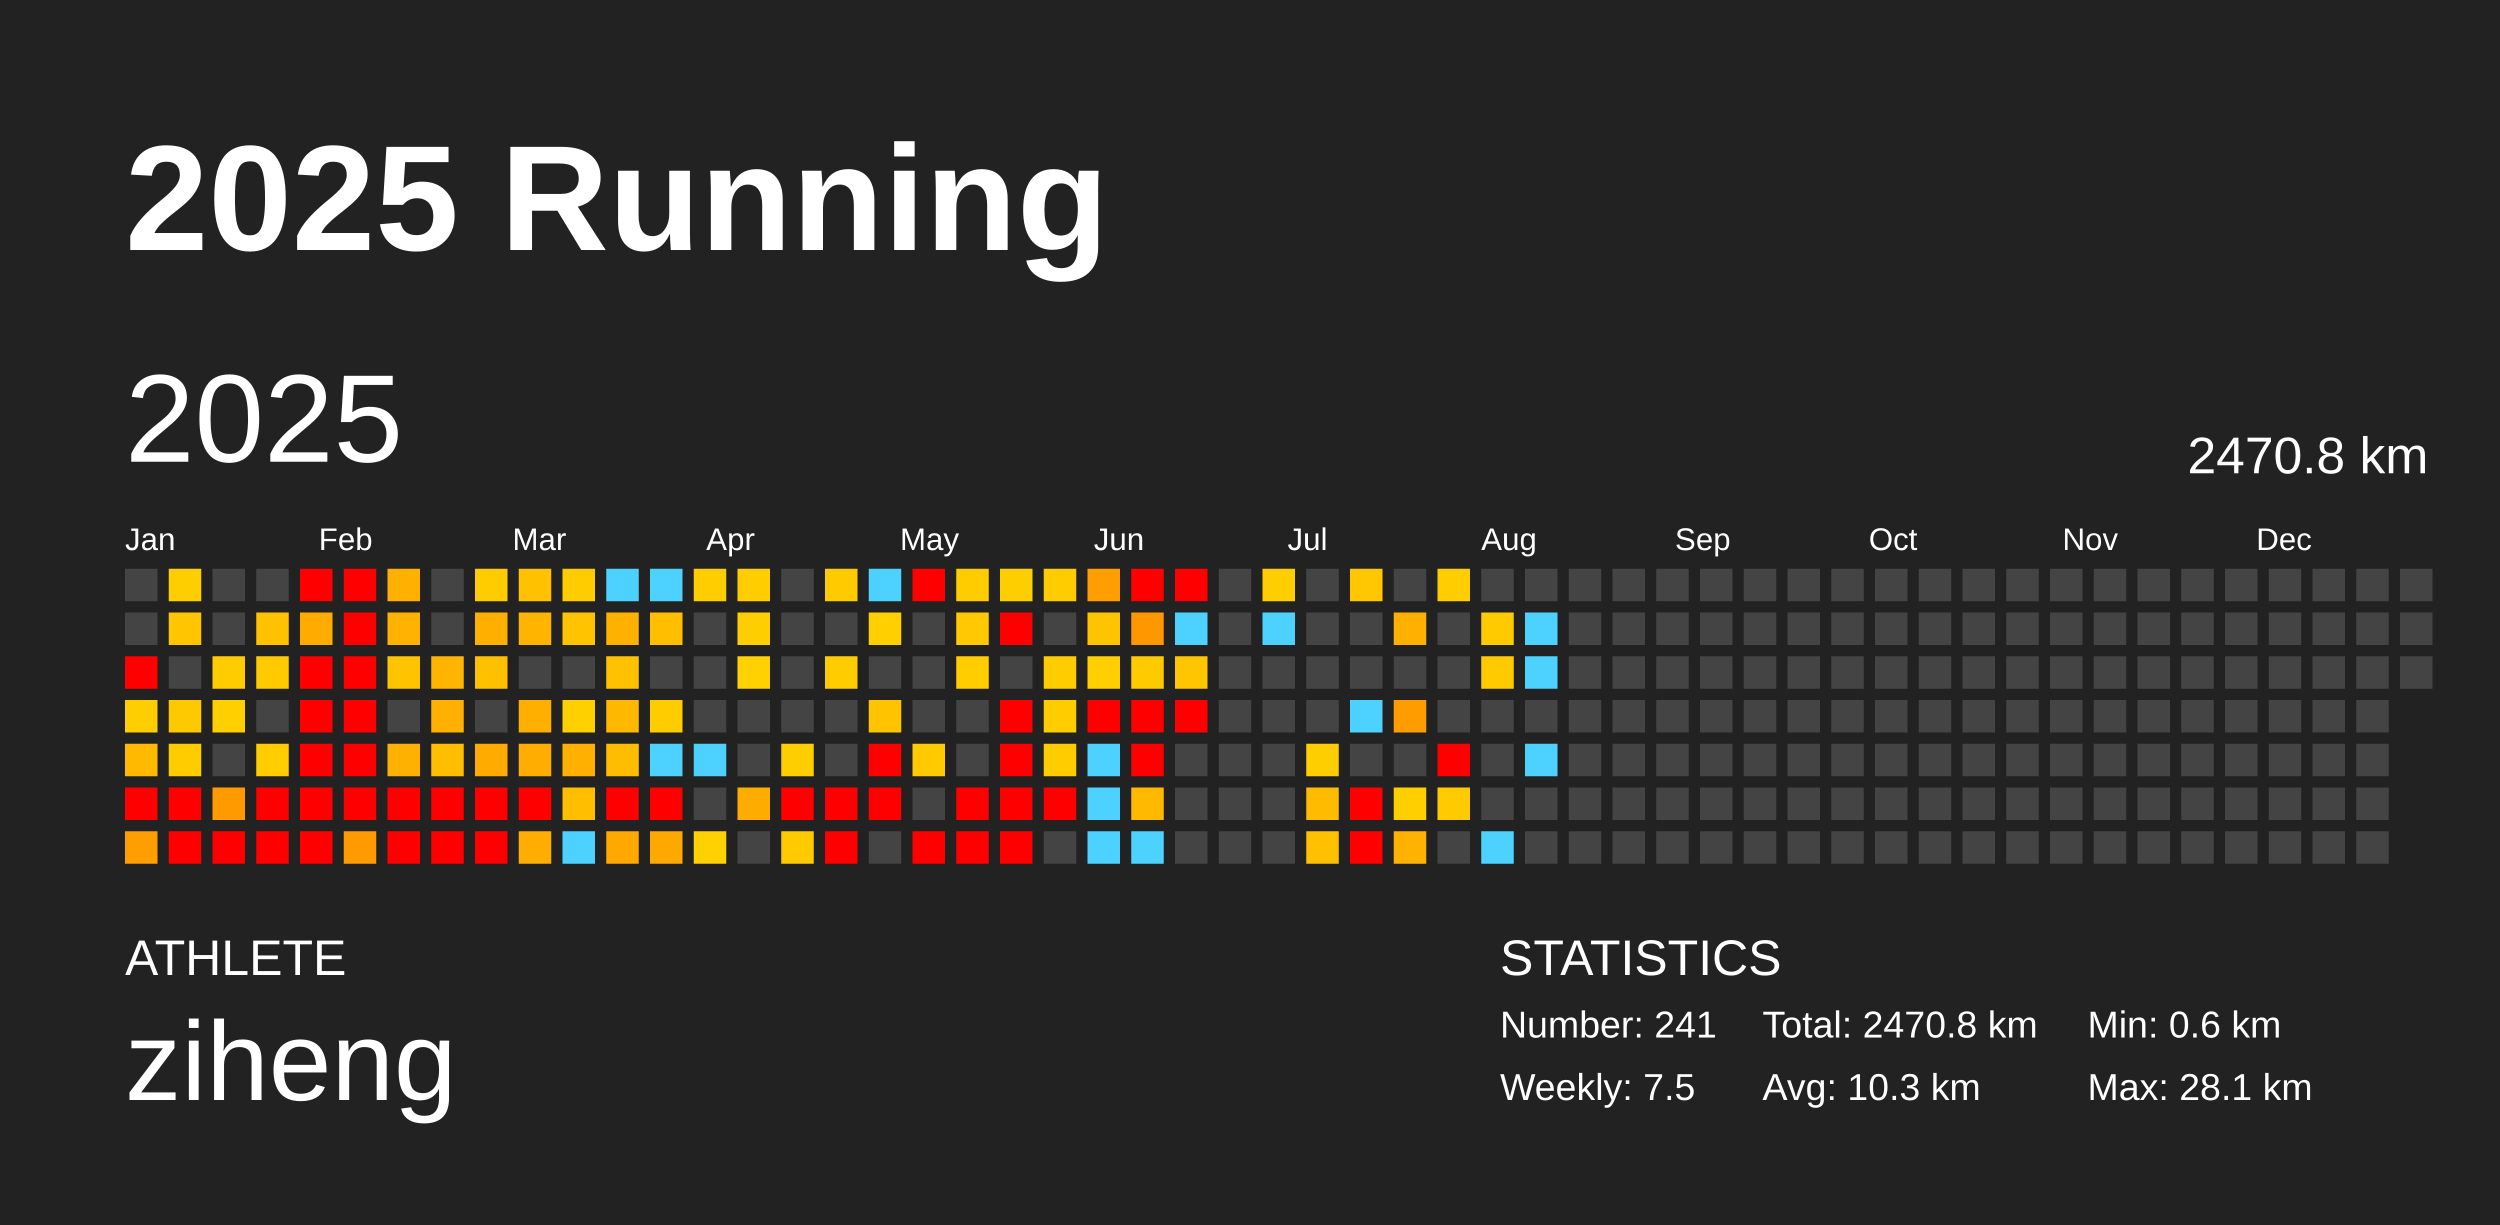
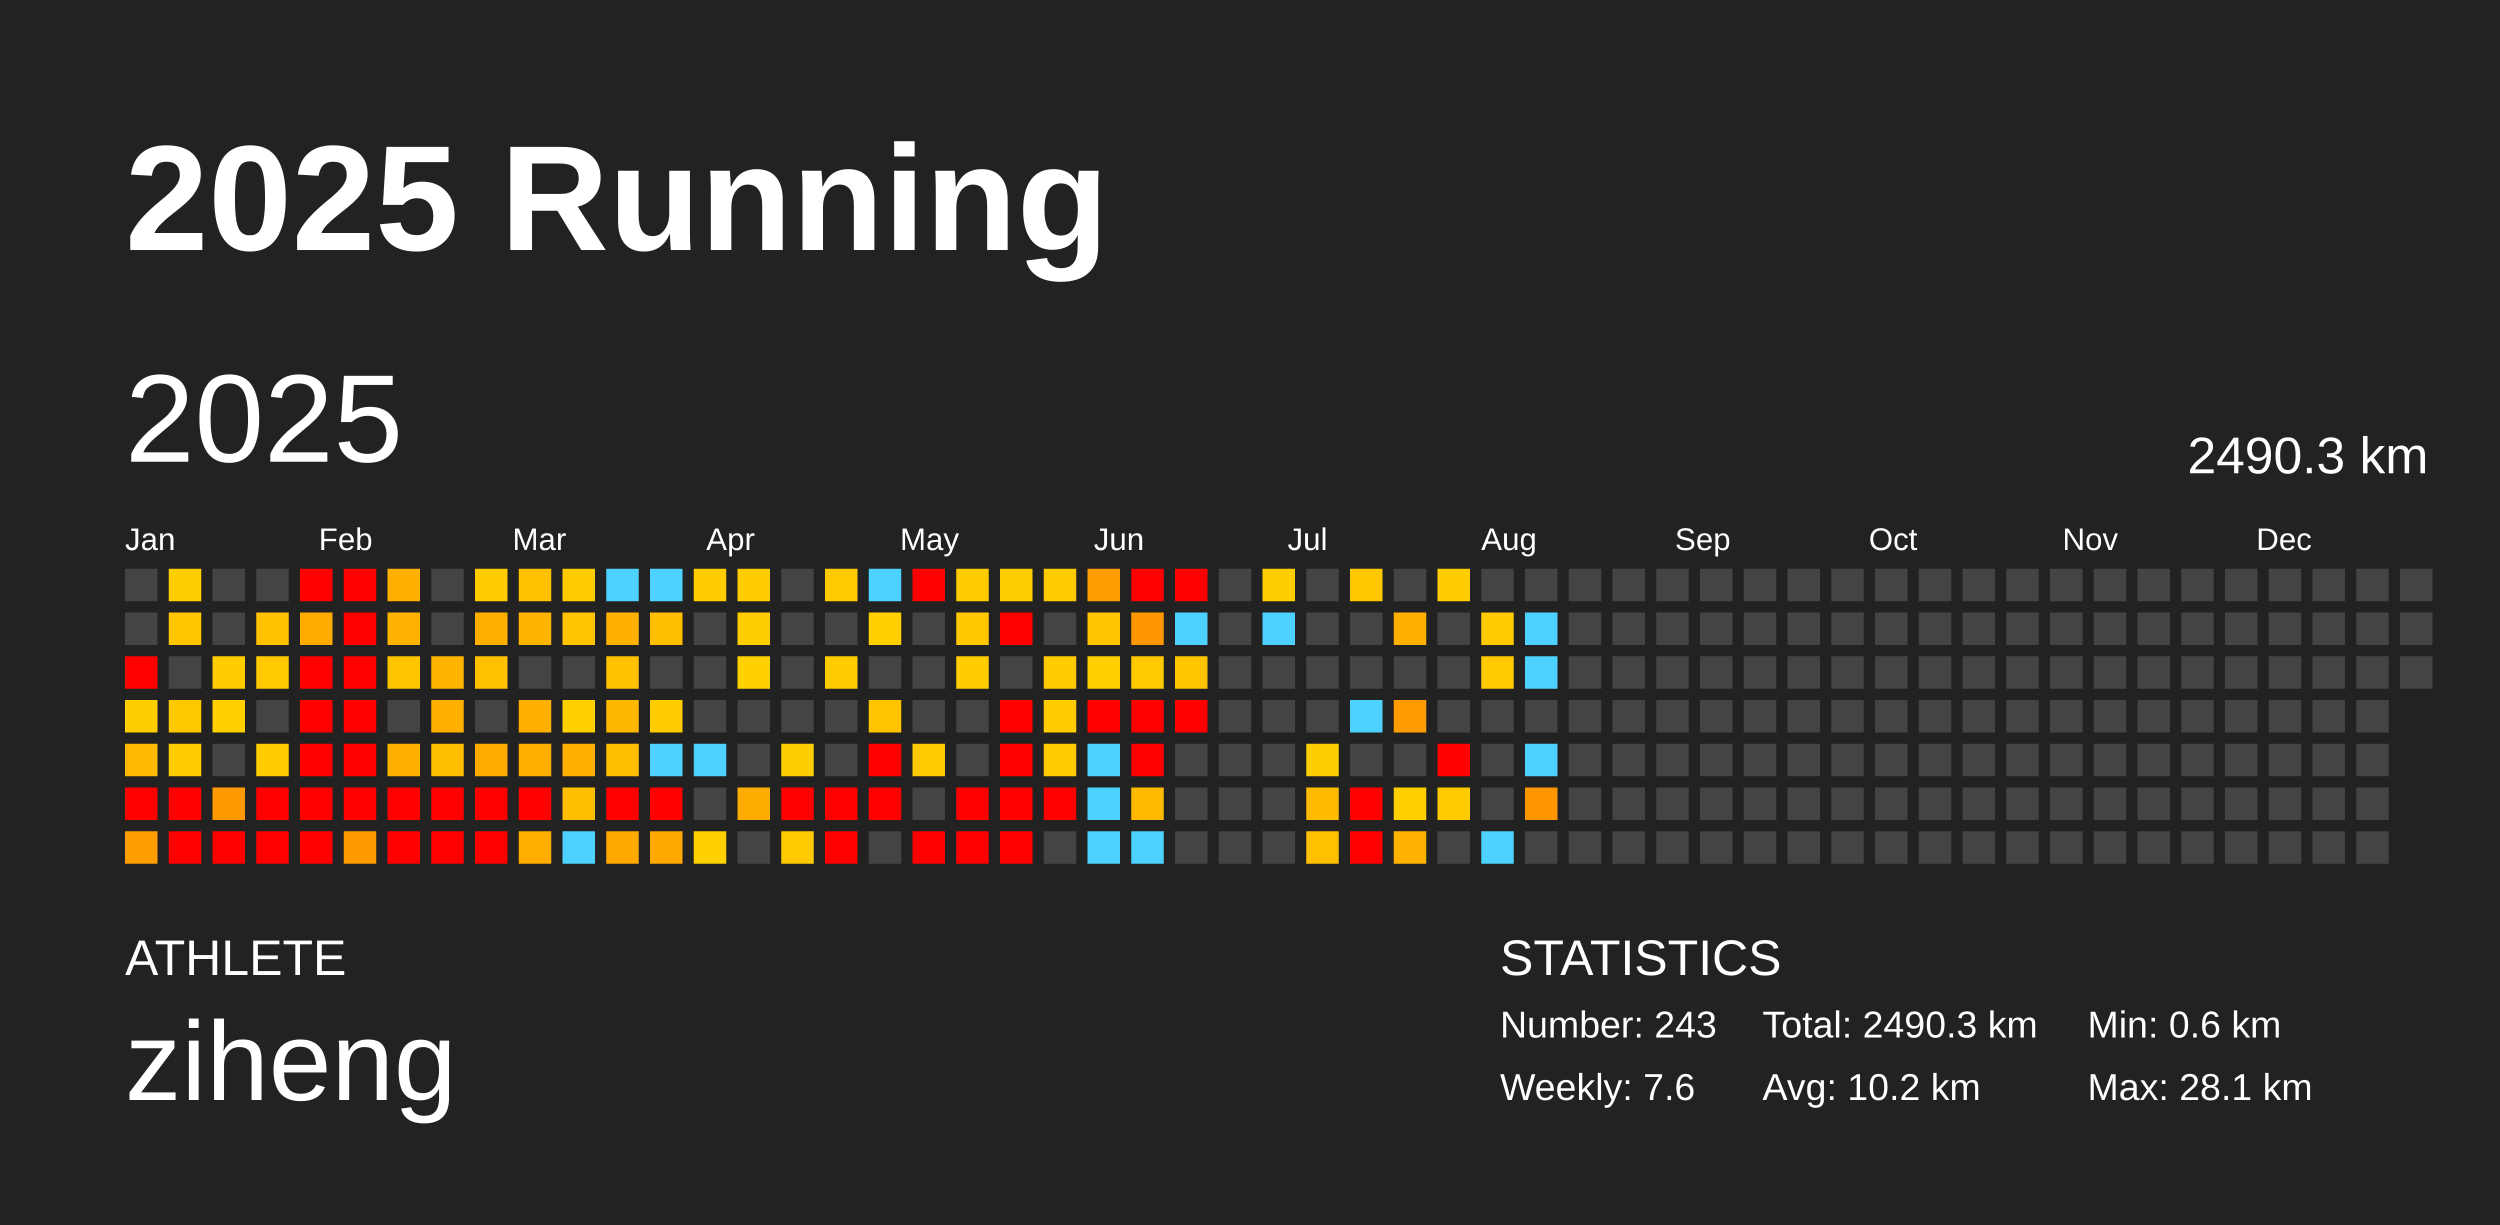
<svg xmlns="http://www.w3.org/2000/svg" baseProfile="full" height="98mm" version="1.1" viewBox="0,0,200,98" width="200mm">
  <defs />
  <rect fill="#222222" height="98" width="200" x="0" y="0" />
  <text fill="#FFFFFF" style="font-size:12px; font-family:Arial; font-weight:bold;" x="10" y="20">2025 Running</text>
  <text fill="#FFFFFF" style="font-size:4px; font-family:Arial" x="10" y="78">ATHLETE</text>
  <text fill="#FFFFFF" style="font-size:9px; font-family:Arial" x="10" y="88">ziheng</text>
  <text fill="#FFFFFF" style="font-size:4px; font-family:Arial" x="120" y="78">STATISTICS</text>
-   <text fill="#FFFFFF" style="font-size:3px; font-family:Arial" x="120" y="83">Number: 241</text>
-   <text fill="#FFFFFF" style="font-size:3px; font-family:Arial" x="120" y="88">Weekly: 7.5</text>
-   <text fill="#FFFFFF" style="font-size:3px; font-family:Arial" x="141" y="83">Total: 2470.8 km</text>
-   <text fill="#FFFFFF" style="font-size:3px; font-family:Arial" x="141" y="88">Avg: 10.3 km</text>
+   <text fill="#FFFFFF" style="font-size:3px; font-family:Arial" x="120" y="83">Number: 243</text>
+   <text fill="#FFFFFF" style="font-size:3px; font-family:Arial" x="120" y="88">Weekly: 7.6</text>
+   <text fill="#FFFFFF" style="font-size:3px; font-family:Arial" x="141" y="83">Total: 2490.3 km</text>
+   <text fill="#FFFFFF" style="font-size:3px; font-family:Arial" x="141" y="88">Avg: 10.2 km</text>
  <text fill="#FFFFFF" style="font-size:3px; font-family:Arial" x="167" y="83">Min: 0.6 km</text>
  <text fill="#FFFFFF" style="font-size:3px; font-family:Arial" x="167" y="88">Max: 28.1 km</text>
  <text dominant-baseline="hanging" fill="#FFFFFF" style="font-size:10.0px; font-family:Arial;" x="10" y="30">2025</text>
-   <text dominant-baseline="hanging" fill="#FFFFFF" style="font-size:4.125px; font-family:Arial;" x="175" y="35">2470.8 km</text>
+   <text dominant-baseline="hanging" fill="#FFFFFF" style="font-size:4.125px; font-family:Arial;" x="175" y="35">2490.3 km</text>
  <text fill="#FFFFFF" style="font-size:2.5px; font-family:Arial" x="10.0" y="44">Jan</text>
  <text fill="#FFFFFF" style="font-size:2.5px; font-family:Arial" x="25.5" y="44">Feb</text>
  <text fill="#FFFFFF" style="font-size:2.5px; font-family:Arial" x="41.0" y="44">Mar</text>
  <text fill="#FFFFFF" style="font-size:2.5px; font-family:Arial" x="56.5" y="44">Apr</text>
  <text fill="#FFFFFF" style="font-size:2.5px; font-family:Arial" x="72.0" y="44">May</text>
  <text fill="#FFFFFF" style="font-size:2.5px; font-family:Arial" x="87.5" y="44">Jun</text>
  <text fill="#FFFFFF" style="font-size:2.5px; font-family:Arial" x="103.0" y="44">Jul</text>
  <text fill="#FFFFFF" style="font-size:2.5px; font-family:Arial" x="118.5" y="44">Aug</text>
  <text fill="#FFFFFF" style="font-size:2.5px; font-family:Arial" x="134.0" y="44">Sep</text>
  <text fill="#FFFFFF" style="font-size:2.5px; font-family:Arial" x="149.5" y="44">Oct</text>
  <text fill="#FFFFFF" style="font-size:2.5px; font-family:Arial" x="165.0" y="44">Nov</text>
  <text fill="#FFFFFF" style="font-size:2.5px; font-family:Arial" x="180.5" y="44">Dec</text>
  <rect fill="#444444" height="2.6" width="2.6" x="10.0" y="45.5" />
  <rect fill="#444444" height="2.6" width="2.6" x="10.0" y="49.0" />
  <rect fill="red" height="2.6" width="2.6" x="10.0" y="52.5" />
  <rect fill="#ffce00" height="2.6" width="2.6" x="10.0" y="56.0" />
  <rect fill="#ffb900" height="2.6" width="2.6" x="10.0" y="59.5" />
  <rect fill="red" height="2.6" width="2.6" x="10.0" y="63.0" />
  <rect fill="#ff9e00" height="2.6" width="2.6" x="10.0" y="66.5" />
  <rect fill="#ffce00" height="2.6" width="2.6" x="13.5" y="45.5" />
  <rect fill="#ffc600" height="2.6" width="2.6" x="13.5" y="49.0" />
  <rect fill="#444444" height="2.6" width="2.6" x="13.5" y="52.5" />
  <rect fill="#ffc900" height="2.6" width="2.6" x="13.5" y="56.0" />
  <rect fill="#ffcc00" height="2.6" width="2.6" x="13.5" y="59.5" />
  <rect fill="red" height="2.6" width="2.6" x="13.5" y="63.0" />
  <rect fill="red" height="2.6" width="2.6" x="13.5" y="66.5" />
  <rect fill="#444444" height="2.6" width="2.6" x="17.0" y="45.5" />
  <rect fill="#444444" height="2.6" width="2.6" x="17.0" y="49.0" />
  <rect fill="#ffcc00" height="2.6" width="2.6" x="17.0" y="52.5" />
  <rect fill="#ffcf00" height="2.6" width="2.6" x="17.0" y="56.0" />
  <rect fill="#444444" height="2.6" width="2.6" x="17.0" y="59.5" />
  <rect fill="#ff9b00" height="2.6" width="2.6" x="17.0" y="63.0" />
  <rect fill="red" height="2.6" width="2.6" x="17.0" y="66.5" />
  <rect fill="#444444" height="2.6" width="2.6" x="20.5" y="45.5" />
  <rect fill="#ffc100" height="2.6" width="2.6" x="20.5" y="49.0" />
  <rect fill="#ffcb00" height="2.6" width="2.6" x="20.5" y="52.5" />
  <rect fill="#444444" height="2.6" width="2.6" x="20.5" y="56.0" />
  <rect fill="#ffcd00" height="2.6" width="2.6" x="20.5" y="59.5" />
  <rect fill="red" height="2.6" width="2.6" x="20.5" y="63.0" />
  <rect fill="red" height="2.6" width="2.6" x="20.5" y="66.5" />
  <rect fill="red" height="2.6" width="2.6" x="24.0" y="45.5" />
  <rect fill="#ffab00" height="2.6" width="2.6" x="24.0" y="49.0" />
  <rect fill="red" height="2.6" width="2.6" x="24.0" y="52.5" />
  <rect fill="red" height="2.6" width="2.6" x="24.0" y="56.0" />
  <rect fill="red" height="2.6" width="2.6" x="24.0" y="59.5" />
  <rect fill="red" height="2.6" width="2.6" x="24.0" y="63.0" />
  <rect fill="red" height="2.6" width="2.6" x="24.0" y="66.5" />
  <rect fill="red" height="2.6" width="2.6" x="27.5" y="45.5" />
  <rect fill="red" height="2.6" width="2.6" x="27.5" y="49.0" />
  <rect fill="red" height="2.6" width="2.6" x="27.5" y="52.5" />
  <rect fill="red" height="2.6" width="2.6" x="27.5" y="56.0" />
  <rect fill="red" height="2.6" width="2.6" x="27.5" y="59.5" />
  <rect fill="red" height="2.6" width="2.6" x="27.5" y="63.0" />
  <rect fill="#ff9b00" height="2.6" width="2.6" x="27.5" y="66.5" />
  <rect fill="#ffb000" height="2.6" width="2.6" x="31.0" y="45.5" />
  <rect fill="#ffb300" height="2.6" width="2.6" x="31.0" y="49.0" />
  <rect fill="#ffc400" height="2.6" width="2.6" x="31.0" y="52.5" />
  <rect fill="#444444" height="2.6" width="2.6" x="31.0" y="56.0" />
  <rect fill="#ffb100" height="2.6" width="2.6" x="31.0" y="59.5" />
  <rect fill="red" height="2.6" width="2.6" x="31.0" y="63.0" />
  <rect fill="red" height="2.6" width="2.6" x="31.0" y="66.5" />
  <rect fill="#444444" height="2.6" width="2.6" x="34.5" y="45.5" />
  <rect fill="#444444" height="2.6" width="2.6" x="34.5" y="49.0" />
  <rect fill="#ffb400" height="2.6" width="2.6" x="34.5" y="52.5" />
  <rect fill="#ffb000" height="2.6" width="2.6" x="34.5" y="56.0" />
  <rect fill="#ffbe00" height="2.6" width="2.6" x="34.5" y="59.5" />
  <rect fill="red" height="2.6" width="2.6" x="34.5" y="63.0" />
  <rect fill="red" height="2.6" width="2.6" x="34.5" y="66.5" />
  <rect fill="#ffcc00" height="2.6" width="2.6" x="38.0" y="45.5" />
  <rect fill="#ffaf00" height="2.6" width="2.6" x="38.0" y="49.0" />
  <rect fill="#ffc000" height="2.6" width="2.6" x="38.0" y="52.5" />
  <rect fill="#444444" height="2.6" width="2.6" x="38.0" y="56.0" />
  <rect fill="#ffab00" height="2.6" width="2.6" x="38.0" y="59.5" />
  <rect fill="red" height="2.6" width="2.6" x="38.0" y="63.0" />
  <rect fill="red" height="2.6" width="2.6" x="38.0" y="66.5" />
  <rect fill="#ffc100" height="2.6" width="2.6" x="41.5" y="45.5" />
  <rect fill="#ffb400" height="2.6" width="2.6" x="41.5" y="49.0" />
  <rect fill="#444444" height="2.6" width="2.6" x="41.5" y="52.5" />
  <rect fill="#ffaf00" height="2.6" width="2.6" x="41.5" y="56.0" />
  <rect fill="#ffae00" height="2.6" width="2.6" x="41.5" y="59.5" />
  <rect fill="red" height="2.6" width="2.6" x="41.5" y="63.0" />
  <rect fill="#ffae00" height="2.6" width="2.6" x="41.5" y="66.5" />
  <rect fill="#ffcc00" height="2.6" width="2.6" x="45.0" y="45.5" />
  <rect fill="#ffc300" height="2.6" width="2.6" x="45.0" y="49.0" />
  <rect fill="#444444" height="2.6" width="2.6" x="45.0" y="52.5" />
  <rect fill="#ffd000" height="2.6" width="2.6" x="45.0" y="56.0" />
  <rect fill="#ffb000" height="2.6" width="2.6" x="45.0" y="59.5" />
  <rect fill="#ffbe00" height="2.6" width="2.6" x="45.0" y="63.0" />
  <rect fill="#4dd2ff" height="2.6" width="2.6" x="45.0" y="66.5" />
  <rect fill="#4dd2ff" height="2.6" width="2.6" x="48.5" y="45.5" />
  <rect fill="#ffb100" height="2.6" width="2.6" x="48.5" y="49.0" />
  <rect fill="#ffc100" height="2.6" width="2.6" x="48.5" y="52.5" />
  <rect fill="#ffb800" height="2.6" width="2.6" x="48.5" y="56.0" />
  <rect fill="#ffbd00" height="2.6" width="2.6" x="48.5" y="59.5" />
  <rect fill="red" height="2.6" width="2.6" x="48.5" y="63.0" />
  <rect fill="#ffa800" height="2.6" width="2.6" x="48.5" y="66.5" />
  <rect fill="#4dd2ff" height="2.6" width="2.6" x="52.0" y="45.5" />
  <rect fill="#ffbe00" height="2.6" width="2.6" x="52.0" y="49.0" />
  <rect fill="#444444" height="2.6" width="2.6" x="52.0" y="52.5" />
  <rect fill="#ffcc00" height="2.6" width="2.6" x="52.0" y="56.0" />
  <rect fill="#4dd2ff" height="2.6" width="2.6" x="52.0" y="59.5" />
  <rect fill="red" height="2.6" width="2.6" x="52.0" y="63.0" />
  <rect fill="#ffa800" height="2.6" width="2.6" x="52.0" y="66.5" />
  <rect fill="#ffcd00" height="2.6" width="2.6" x="55.5" y="45.5" />
  <rect fill="#444444" height="2.6" width="2.6" x="55.5" y="49.0" />
  <rect fill="#444444" height="2.6" width="2.6" x="55.5" y="52.5" />
  <rect fill="#444444" height="2.6" width="2.6" x="55.5" y="56.0" />
  <rect fill="#4dd2ff" height="2.6" width="2.6" x="55.5" y="59.5" />
  <rect fill="#444444" height="2.6" width="2.6" x="55.5" y="63.0" />
  <rect fill="#ffd100" height="2.6" width="2.6" x="55.5" y="66.5" />
  <rect fill="#ffcd00" height="2.6" width="2.6" x="59.0" y="45.5" />
  <rect fill="#ffce00" height="2.6" width="2.6" x="59.0" y="49.0" />
  <rect fill="#ffd100" height="2.6" width="2.6" x="59.0" y="52.5" />
  <rect fill="#444444" height="2.6" width="2.6" x="59.0" y="56.0" />
  <rect fill="#444444" height="2.6" width="2.6" x="59.0" y="59.5" />
  <rect fill="#ffac00" height="2.6" width="2.6" x="59.0" y="63.0" />
  <rect fill="#444444" height="2.6" width="2.6" x="59.0" y="66.5" />
  <rect fill="#444444" height="2.6" width="2.6" x="62.5" y="45.5" />
  <rect fill="#444444" height="2.6" width="2.6" x="62.5" y="49.0" />
  <rect fill="#444444" height="2.6" width="2.6" x="62.5" y="52.5" />
  <rect fill="#444444" height="2.6" width="2.6" x="62.5" y="56.0" />
  <rect fill="#ffce00" height="2.6" width="2.6" x="62.5" y="59.5" />
  <rect fill="red" height="2.6" width="2.6" x="62.5" y="63.0" />
  <rect fill="#ffcb00" height="2.6" width="2.6" x="62.5" y="66.5" />
  <rect fill="#ffcb00" height="2.6" width="2.6" x="66.0" y="45.5" />
  <rect fill="#444444" height="2.6" width="2.6" x="66.0" y="49.0" />
  <rect fill="#ffcc00" height="2.6" width="2.6" x="66.0" y="52.5" />
  <rect fill="#444444" height="2.6" width="2.6" x="66.0" y="56.0" />
  <rect fill="#444444" height="2.6" width="2.6" x="66.0" y="59.5" />
  <rect fill="red" height="2.6" width="2.6" x="66.0" y="63.0" />
  <rect fill="red" height="2.6" width="2.6" x="66.0" y="66.5" />
  <rect fill="#4dd2ff" height="2.6" width="2.6" x="69.5" y="45.5" />
  <rect fill="#ffcf00" height="2.6" width="2.6" x="69.5" y="49.0" />
  <rect fill="#444444" height="2.6" width="2.6" x="69.5" y="52.5" />
  <rect fill="#ffc300" height="2.6" width="2.6" x="69.5" y="56.0" />
  <rect fill="red" height="2.6" width="2.6" x="69.5" y="59.5" />
  <rect fill="red" height="2.6" width="2.6" x="69.5" y="63.0" />
  <rect fill="#444444" height="2.6" width="2.6" x="69.5" y="66.5" />
  <rect fill="red" height="2.6" width="2.6" x="73.0" y="45.5" />
  <rect fill="#444444" height="2.6" width="2.6" x="73.0" y="49.0" />
  <rect fill="#444444" height="2.6" width="2.6" x="73.0" y="52.5" />
  <rect fill="#444444" height="2.6" width="2.6" x="73.0" y="56.0" />
  <rect fill="#ffcb00" height="2.6" width="2.6" x="73.0" y="59.5" />
  <rect fill="#444444" height="2.6" width="2.6" x="73.0" y="63.0" />
  <rect fill="red" height="2.6" width="2.6" x="73.0" y="66.5" />
  <rect fill="#ffcc00" height="2.6" width="2.6" x="76.5" y="45.5" />
  <rect fill="#ffc800" height="2.6" width="2.6" x="76.5" y="49.0" />
  <rect fill="#ffcd00" height="2.6" width="2.6" x="76.5" y="52.5" />
  <rect fill="#444444" height="2.6" width="2.6" x="76.5" y="56.0" />
  <rect fill="#444444" height="2.6" width="2.6" x="76.5" y="59.5" />
  <rect fill="red" height="2.6" width="2.6" x="76.5" y="63.0" />
  <rect fill="red" height="2.6" width="2.6" x="76.5" y="66.5" />
  <rect fill="#ffce00" height="2.6" width="2.6" x="80.0" y="45.5" />
  <rect fill="red" height="2.6" width="2.6" x="80.0" y="49.0" />
  <rect fill="#444444" height="2.6" width="2.6" x="80.0" y="52.5" />
  <rect fill="red" height="2.6" width="2.6" x="80.0" y="56.0" />
  <rect fill="red" height="2.6" width="2.6" x="80.0" y="59.5" />
  <rect fill="red" height="2.6" width="2.6" x="80.0" y="63.0" />
  <rect fill="red" height="2.6" width="2.6" x="80.0" y="66.5" />
  <rect fill="#ffcc00" height="2.6" width="2.6" x="83.5" y="45.5" />
  <rect fill="#444444" height="2.6" width="2.6" x="83.5" y="49.0" />
  <rect fill="#ffcc00" height="2.6" width="2.6" x="83.5" y="52.5" />
  <rect fill="#ffcc00" height="2.6" width="2.6" x="83.5" y="56.0" />
  <rect fill="#ffcc00" height="2.6" width="2.6" x="83.5" y="59.5" />
  <rect fill="red" height="2.6" width="2.6" x="83.5" y="63.0" />
  <rect fill="#444444" height="2.6" width="2.6" x="83.5" y="66.5" />
  <rect fill="#ff9e00" height="2.6" width="2.6" x="87.0" y="45.5" />
  <rect fill="#ffc400" height="2.6" width="2.6" x="87.0" y="49.0" />
  <rect fill="#ffcf00" height="2.6" width="2.6" x="87.0" y="52.5" />
  <rect fill="red" height="2.6" width="2.6" x="87.0" y="56.0" />
  <rect fill="#4dd2ff" height="2.6" width="2.6" x="87.0" y="59.5" />
  <rect fill="#4dd2ff" height="2.6" width="2.6" x="87.0" y="63.0" />
  <rect fill="#4dd2ff" height="2.6" width="2.6" x="87.0" y="66.5" />
  <rect fill="red" height="2.6" width="2.6" x="90.5" y="45.5" />
  <rect fill="#ff9700" height="2.6" width="2.6" x="90.5" y="49.0" />
  <rect fill="#ffcb00" height="2.6" width="2.6" x="90.5" y="52.5" />
  <rect fill="red" height="2.6" width="2.6" x="90.5" y="56.0" />
  <rect fill="red" height="2.6" width="2.6" x="90.5" y="59.5" />
  <rect fill="#ffba00" height="2.6" width="2.6" x="90.5" y="63.0" />
  <rect fill="#4dd2ff" height="2.6" width="2.6" x="90.5" y="66.5" />
  <rect fill="red" height="2.6" width="2.6" x="94.0" y="45.5" />
  <rect fill="#4dd2ff" height="2.6" width="2.6" x="94.0" y="49.0" />
  <rect fill="#ffc600" height="2.6" width="2.6" x="94.0" y="52.5" />
  <rect fill="red" height="2.6" width="2.6" x="94.0" y="56.0" />
  <rect fill="#444444" height="2.6" width="2.6" x="94.0" y="59.5" />
  <rect fill="#444444" height="2.6" width="2.6" x="94.0" y="63.0" />
  <rect fill="#444444" height="2.6" width="2.6" x="94.0" y="66.5" />
  <rect fill="#444444" height="2.6" width="2.6" x="97.5" y="45.5" />
  <rect fill="#444444" height="2.6" width="2.6" x="97.5" y="49.0" />
  <rect fill="#444444" height="2.6" width="2.6" x="97.5" y="52.5" />
  <rect fill="#444444" height="2.6" width="2.6" x="97.5" y="56.0" />
  <rect fill="#444444" height="2.6" width="2.6" x="97.5" y="59.5" />
  <rect fill="#444444" height="2.6" width="2.6" x="97.5" y="63.0" />
  <rect fill="#444444" height="2.6" width="2.6" x="97.5" y="66.5" />
  <rect fill="#ffce00" height="2.6" width="2.6" x="101.0" y="45.5" />
  <rect fill="#4dd2ff" height="2.6" width="2.6" x="101.0" y="49.0" />
  <rect fill="#444444" height="2.6" width="2.6" x="101.0" y="52.5" />
  <rect fill="#444444" height="2.6" width="2.6" x="101.0" y="56.0" />
  <rect fill="#444444" height="2.6" width="2.6" x="101.0" y="59.5" />
  <rect fill="#444444" height="2.6" width="2.6" x="101.0" y="63.0" />
  <rect fill="#444444" height="2.6" width="2.6" x="101.0" y="66.5" />
  <rect fill="#444444" height="2.6" width="2.6" x="104.5" y="45.5" />
  <rect fill="#444444" height="2.6" width="2.6" x="104.5" y="49.0" />
  <rect fill="#444444" height="2.6" width="2.6" x="104.5" y="52.5" />
  <rect fill="#444444" height="2.6" width="2.6" x="104.5" y="56.0" />
  <rect fill="#ffce00" height="2.6" width="2.6" x="104.5" y="59.5" />
  <rect fill="#ffbb00" height="2.6" width="2.6" x="104.5" y="63.0" />
  <rect fill="#ffc000" height="2.6" width="2.6" x="104.5" y="66.5" />
  <rect fill="#ffc700" height="2.6" width="2.6" x="108.0" y="45.5" />
  <rect fill="#444444" height="2.6" width="2.6" x="108.0" y="49.0" />
  <rect fill="#444444" height="2.6" width="2.6" x="108.0" y="52.5" />
  <rect fill="#4dd2ff" height="2.6" width="2.6" x="108.0" y="56.0" />
  <rect fill="#444444" height="2.6" width="2.6" x="108.0" y="59.5" />
  <rect fill="red" height="2.6" width="2.6" x="108.0" y="63.0" />
  <rect fill="red" height="2.6" width="2.6" x="108.0" y="66.5" />
  <rect fill="#444444" height="2.6" width="2.6" x="111.5" y="45.5" />
  <rect fill="#ffb000" height="2.6" width="2.6" x="111.5" y="49.0" />
  <rect fill="#444444" height="2.6" width="2.6" x="111.5" y="52.5" />
  <rect fill="#ff9d00" height="2.6" width="2.6" x="111.5" y="56.0" />
  <rect fill="#444444" height="2.6" width="2.6" x="111.5" y="59.5" />
  <rect fill="#ffcf00" height="2.6" width="2.6" x="111.5" y="63.0" />
  <rect fill="#ffb300" height="2.6" width="2.6" x="111.5" y="66.5" />
  <rect fill="#ffcd00" height="2.6" width="2.6" x="115.0" y="45.5" />
  <rect fill="#444444" height="2.6" width="2.6" x="115.0" y="49.0" />
  <rect fill="#444444" height="2.6" width="2.6" x="115.0" y="52.5" />
  <rect fill="#444444" height="2.6" width="2.6" x="115.0" y="56.0" />
  <rect fill="red" height="2.6" width="2.6" x="115.0" y="59.5" />
  <rect fill="#ffcb00" height="2.6" width="2.6" x="115.0" y="63.0" />
  <rect fill="#444444" height="2.6" width="2.6" x="115.0" y="66.5" />
  <rect fill="#444444" height="2.6" width="2.6" x="118.5" y="45.5" />
  <rect fill="#ffcb00" height="2.6" width="2.6" x="118.5" y="49.0" />
  <rect fill="#ffcb00" height="2.6" width="2.6" x="118.5" y="52.5" />
  <rect fill="#444444" height="2.6" width="2.6" x="118.5" y="56.0" />
  <rect fill="#444444" height="2.6" width="2.6" x="118.5" y="59.5" />
  <rect fill="#444444" height="2.6" width="2.6" x="118.5" y="63.0" />
  <rect fill="#4dd2ff" height="2.6" width="2.6" x="118.5" y="66.5" />
  <rect fill="#444444" height="2.6" width="2.6" x="122.0" y="45.5" />
  <rect fill="#4dd2ff" height="2.6" width="2.6" x="122.0" y="49.0" />
  <rect fill="#4dd2ff" height="2.6" width="2.6" x="122.0" y="52.5" />
  <rect fill="#444444" height="2.6" width="2.6" x="122.0" y="56.0" />
  <rect fill="#4dd2ff" height="2.6" width="2.6" x="122.0" y="59.5" />
-   <rect fill="#444444" height="2.6" width="2.6" x="122.0" y="63.0" />
+   <rect fill="#ff9600" height="2.6" width="2.6" x="122.0" y="63.0" />
  <rect fill="#444444" height="2.6" width="2.6" x="122.0" y="66.5" />
  <rect fill="#444444" height="2.6" width="2.6" x="125.5" y="45.5" />
  <rect fill="#444444" height="2.6" width="2.6" x="125.5" y="49.0" />
  <rect fill="#444444" height="2.6" width="2.6" x="125.5" y="52.5" />
  <rect fill="#444444" height="2.6" width="2.6" x="125.5" y="56.0" />
  <rect fill="#444444" height="2.6" width="2.6" x="125.5" y="59.5" />
  <rect fill="#444444" height="2.6" width="2.6" x="125.5" y="63.0" />
  <rect fill="#444444" height="2.6" width="2.6" x="125.5" y="66.5" />
  <rect fill="#444444" height="2.6" width="2.6" x="129.0" y="45.5" />
  <rect fill="#444444" height="2.6" width="2.6" x="129.0" y="49.0" />
  <rect fill="#444444" height="2.6" width="2.6" x="129.0" y="52.5" />
  <rect fill="#444444" height="2.6" width="2.6" x="129.0" y="56.0" />
  <rect fill="#444444" height="2.6" width="2.6" x="129.0" y="59.5" />
  <rect fill="#444444" height="2.6" width="2.6" x="129.0" y="63.0" />
  <rect fill="#444444" height="2.6" width="2.6" x="129.0" y="66.5" />
  <rect fill="#444444" height="2.6" width="2.6" x="132.5" y="45.5" />
  <rect fill="#444444" height="2.6" width="2.6" x="132.5" y="49.0" />
  <rect fill="#444444" height="2.6" width="2.6" x="132.5" y="52.5" />
  <rect fill="#444444" height="2.6" width="2.6" x="132.5" y="56.0" />
  <rect fill="#444444" height="2.6" width="2.6" x="132.5" y="59.5" />
  <rect fill="#444444" height="2.6" width="2.6" x="132.5" y="63.0" />
  <rect fill="#444444" height="2.6" width="2.6" x="132.5" y="66.5" />
  <rect fill="#444444" height="2.6" width="2.6" x="136.0" y="45.5" />
  <rect fill="#444444" height="2.6" width="2.6" x="136.0" y="49.0" />
  <rect fill="#444444" height="2.6" width="2.6" x="136.0" y="52.5" />
  <rect fill="#444444" height="2.6" width="2.6" x="136.0" y="56.0" />
  <rect fill="#444444" height="2.6" width="2.6" x="136.0" y="59.5" />
  <rect fill="#444444" height="2.6" width="2.6" x="136.0" y="63.0" />
  <rect fill="#444444" height="2.6" width="2.6" x="136.0" y="66.5" />
  <rect fill="#444444" height="2.6" width="2.6" x="139.5" y="45.5" />
  <rect fill="#444444" height="2.6" width="2.6" x="139.5" y="49.0" />
  <rect fill="#444444" height="2.6" width="2.6" x="139.5" y="52.5" />
  <rect fill="#444444" height="2.6" width="2.6" x="139.5" y="56.0" />
  <rect fill="#444444" height="2.6" width="2.6" x="139.5" y="59.5" />
  <rect fill="#444444" height="2.6" width="2.6" x="139.5" y="63.0" />
  <rect fill="#444444" height="2.6" width="2.6" x="139.5" y="66.5" />
  <rect fill="#444444" height="2.6" width="2.6" x="143.0" y="45.5" />
  <rect fill="#444444" height="2.6" width="2.6" x="143.0" y="49.0" />
  <rect fill="#444444" height="2.6" width="2.6" x="143.0" y="52.5" />
  <rect fill="#444444" height="2.6" width="2.6" x="143.0" y="56.0" />
  <rect fill="#444444" height="2.6" width="2.6" x="143.0" y="59.5" />
  <rect fill="#444444" height="2.6" width="2.6" x="143.0" y="63.0" />
  <rect fill="#444444" height="2.6" width="2.6" x="143.0" y="66.5" />
  <rect fill="#444444" height="2.6" width="2.6" x="146.5" y="45.5" />
  <rect fill="#444444" height="2.6" width="2.6" x="146.5" y="49.0" />
  <rect fill="#444444" height="2.6" width="2.6" x="146.5" y="52.5" />
  <rect fill="#444444" height="2.6" width="2.6" x="146.5" y="56.0" />
  <rect fill="#444444" height="2.6" width="2.6" x="146.5" y="59.5" />
  <rect fill="#444444" height="2.6" width="2.6" x="146.5" y="63.0" />
  <rect fill="#444444" height="2.6" width="2.6" x="146.5" y="66.5" />
  <rect fill="#444444" height="2.6" width="2.6" x="150.0" y="45.5" />
  <rect fill="#444444" height="2.6" width="2.6" x="150.0" y="49.0" />
  <rect fill="#444444" height="2.6" width="2.6" x="150.0" y="52.5" />
  <rect fill="#444444" height="2.6" width="2.6" x="150.0" y="56.0" />
  <rect fill="#444444" height="2.6" width="2.6" x="150.0" y="59.5" />
  <rect fill="#444444" height="2.6" width="2.6" x="150.0" y="63.0" />
  <rect fill="#444444" height="2.6" width="2.6" x="150.0" y="66.5" />
  <rect fill="#444444" height="2.6" width="2.6" x="153.5" y="45.5" />
  <rect fill="#444444" height="2.6" width="2.6" x="153.5" y="49.0" />
  <rect fill="#444444" height="2.6" width="2.6" x="153.5" y="52.5" />
  <rect fill="#444444" height="2.6" width="2.6" x="153.5" y="56.0" />
  <rect fill="#444444" height="2.6" width="2.6" x="153.5" y="59.5" />
  <rect fill="#444444" height="2.6" width="2.6" x="153.5" y="63.0" />
  <rect fill="#444444" height="2.6" width="2.6" x="153.5" y="66.5" />
  <rect fill="#444444" height="2.6" width="2.6" x="157.0" y="45.5" />
  <rect fill="#444444" height="2.6" width="2.6" x="157.0" y="49.0" />
  <rect fill="#444444" height="2.6" width="2.6" x="157.0" y="52.5" />
  <rect fill="#444444" height="2.6" width="2.6" x="157.0" y="56.0" />
  <rect fill="#444444" height="2.6" width="2.6" x="157.0" y="59.5" />
  <rect fill="#444444" height="2.6" width="2.6" x="157.0" y="63.0" />
  <rect fill="#444444" height="2.6" width="2.6" x="157.0" y="66.5" />
  <rect fill="#444444" height="2.6" width="2.6" x="160.5" y="45.5" />
  <rect fill="#444444" height="2.6" width="2.6" x="160.5" y="49.0" />
  <rect fill="#444444" height="2.6" width="2.6" x="160.5" y="52.5" />
  <rect fill="#444444" height="2.6" width="2.6" x="160.5" y="56.0" />
  <rect fill="#444444" height="2.6" width="2.6" x="160.5" y="59.5" />
  <rect fill="#444444" height="2.6" width="2.6" x="160.5" y="63.0" />
  <rect fill="#444444" height="2.6" width="2.6" x="160.5" y="66.5" />
  <rect fill="#444444" height="2.6" width="2.6" x="164.0" y="45.5" />
  <rect fill="#444444" height="2.6" width="2.6" x="164.0" y="49.0" />
  <rect fill="#444444" height="2.6" width="2.6" x="164.0" y="52.5" />
  <rect fill="#444444" height="2.6" width="2.6" x="164.0" y="56.0" />
  <rect fill="#444444" height="2.6" width="2.6" x="164.0" y="59.5" />
  <rect fill="#444444" height="2.6" width="2.6" x="164.0" y="63.0" />
  <rect fill="#444444" height="2.6" width="2.6" x="164.0" y="66.5" />
  <rect fill="#444444" height="2.6" width="2.6" x="167.5" y="45.5" />
  <rect fill="#444444" height="2.6" width="2.6" x="167.5" y="49.0" />
  <rect fill="#444444" height="2.6" width="2.6" x="167.5" y="52.5" />
  <rect fill="#444444" height="2.6" width="2.6" x="167.5" y="56.0" />
  <rect fill="#444444" height="2.6" width="2.6" x="167.5" y="59.5" />
  <rect fill="#444444" height="2.6" width="2.6" x="167.5" y="63.0" />
  <rect fill="#444444" height="2.6" width="2.6" x="167.5" y="66.5" />
  <rect fill="#444444" height="2.6" width="2.6" x="171.0" y="45.5" />
  <rect fill="#444444" height="2.6" width="2.6" x="171.0" y="49.0" />
  <rect fill="#444444" height="2.6" width="2.6" x="171.0" y="52.5" />
  <rect fill="#444444" height="2.6" width="2.6" x="171.0" y="56.0" />
  <rect fill="#444444" height="2.6" width="2.6" x="171.0" y="59.5" />
  <rect fill="#444444" height="2.6" width="2.6" x="171.0" y="63.0" />
  <rect fill="#444444" height="2.6" width="2.6" x="171.0" y="66.5" />
  <rect fill="#444444" height="2.6" width="2.6" x="174.5" y="45.5" />
  <rect fill="#444444" height="2.6" width="2.6" x="174.5" y="49.0" />
  <rect fill="#444444" height="2.6" width="2.6" x="174.5" y="52.5" />
  <rect fill="#444444" height="2.6" width="2.6" x="174.5" y="56.0" />
  <rect fill="#444444" height="2.6" width="2.6" x="174.5" y="59.5" />
  <rect fill="#444444" height="2.6" width="2.6" x="174.5" y="63.0" />
  <rect fill="#444444" height="2.6" width="2.6" x="174.5" y="66.5" />
  <rect fill="#444444" height="2.6" width="2.6" x="178.0" y="45.5" />
  <rect fill="#444444" height="2.6" width="2.6" x="178.0" y="49.0" />
  <rect fill="#444444" height="2.6" width="2.6" x="178.0" y="52.5" />
  <rect fill="#444444" height="2.6" width="2.6" x="178.0" y="56.0" />
  <rect fill="#444444" height="2.6" width="2.6" x="178.0" y="59.5" />
  <rect fill="#444444" height="2.6" width="2.6" x="178.0" y="63.0" />
  <rect fill="#444444" height="2.6" width="2.6" x="178.0" y="66.5" />
  <rect fill="#444444" height="2.6" width="2.6" x="181.5" y="45.5" />
  <rect fill="#444444" height="2.6" width="2.6" x="181.5" y="49.0" />
  <rect fill="#444444" height="2.6" width="2.6" x="181.5" y="52.5" />
  <rect fill="#444444" height="2.6" width="2.6" x="181.5" y="56.0" />
  <rect fill="#444444" height="2.6" width="2.6" x="181.5" y="59.5" />
  <rect fill="#444444" height="2.6" width="2.6" x="181.5" y="63.0" />
  <rect fill="#444444" height="2.6" width="2.6" x="181.5" y="66.5" />
  <rect fill="#444444" height="2.6" width="2.6" x="185.0" y="45.5" />
  <rect fill="#444444" height="2.6" width="2.6" x="185.0" y="49.0" />
  <rect fill="#444444" height="2.6" width="2.6" x="185.0" y="52.5" />
  <rect fill="#444444" height="2.6" width="2.6" x="185.0" y="56.0" />
  <rect fill="#444444" height="2.6" width="2.6" x="185.0" y="59.5" />
  <rect fill="#444444" height="2.6" width="2.6" x="185.0" y="63.0" />
  <rect fill="#444444" height="2.6" width="2.6" x="185.0" y="66.5" />
  <rect fill="#444444" height="2.6" width="2.6" x="188.5" y="45.5" />
  <rect fill="#444444" height="2.6" width="2.6" x="188.5" y="49.0" />
  <rect fill="#444444" height="2.6" width="2.6" x="188.5" y="52.5" />
  <rect fill="#444444" height="2.6" width="2.6" x="188.5" y="56.0" />
  <rect fill="#444444" height="2.6" width="2.6" x="188.5" y="59.5" />
  <rect fill="#444444" height="2.6" width="2.6" x="188.5" y="63.0" />
  <rect fill="#444444" height="2.6" width="2.6" x="188.5" y="66.5" />
  <rect fill="#444444" height="2.6" width="2.6" x="192.0" y="45.5" />
  <rect fill="#444444" height="2.6" width="2.6" x="192.0" y="49.0" />
  <rect fill="#444444" height="2.6" width="2.6" x="192.0" y="52.5" />
</svg>
